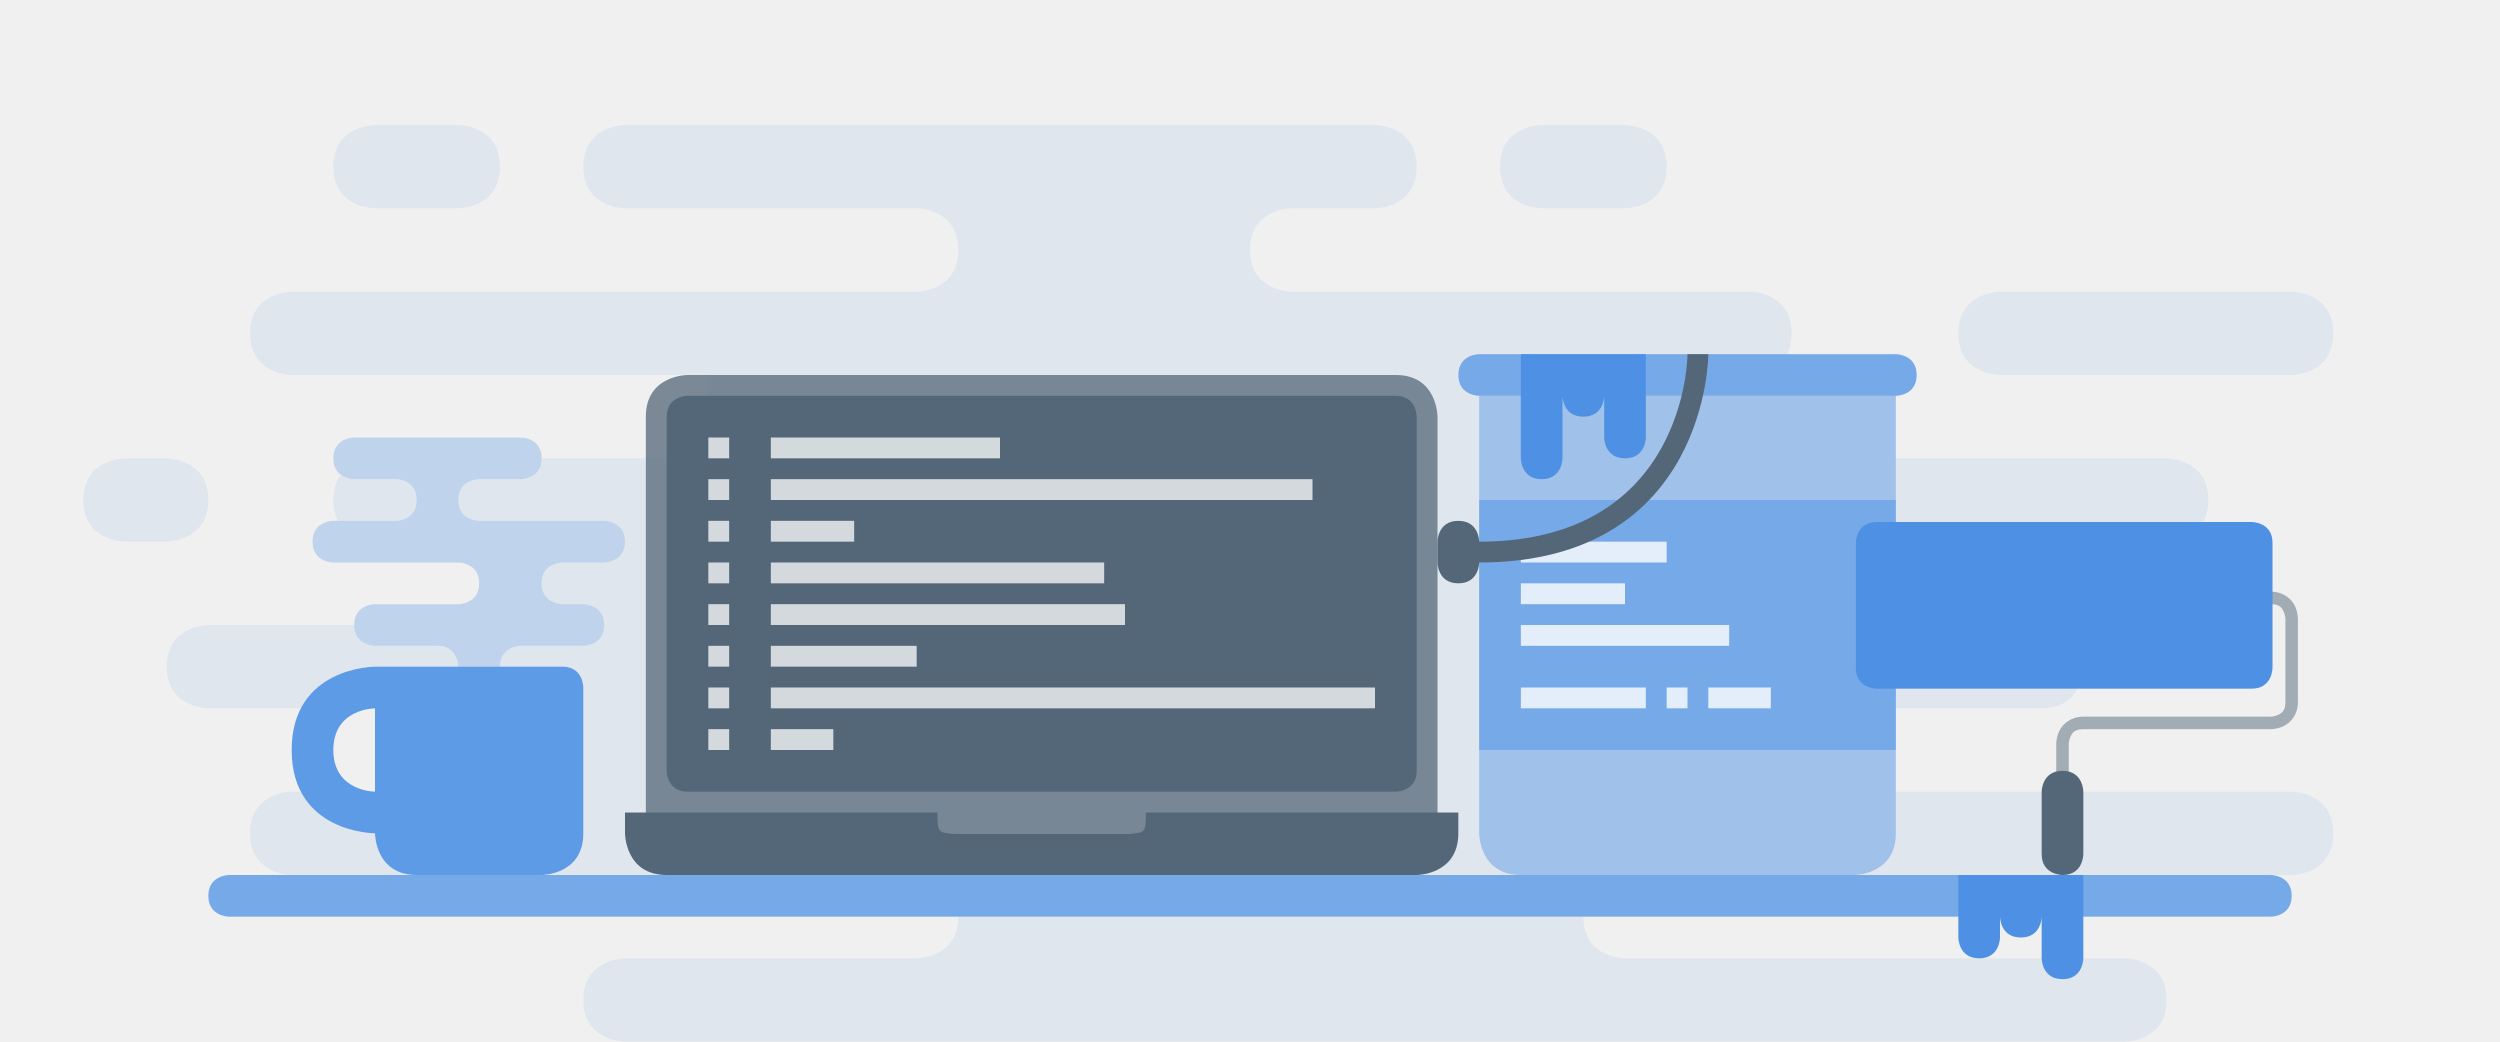
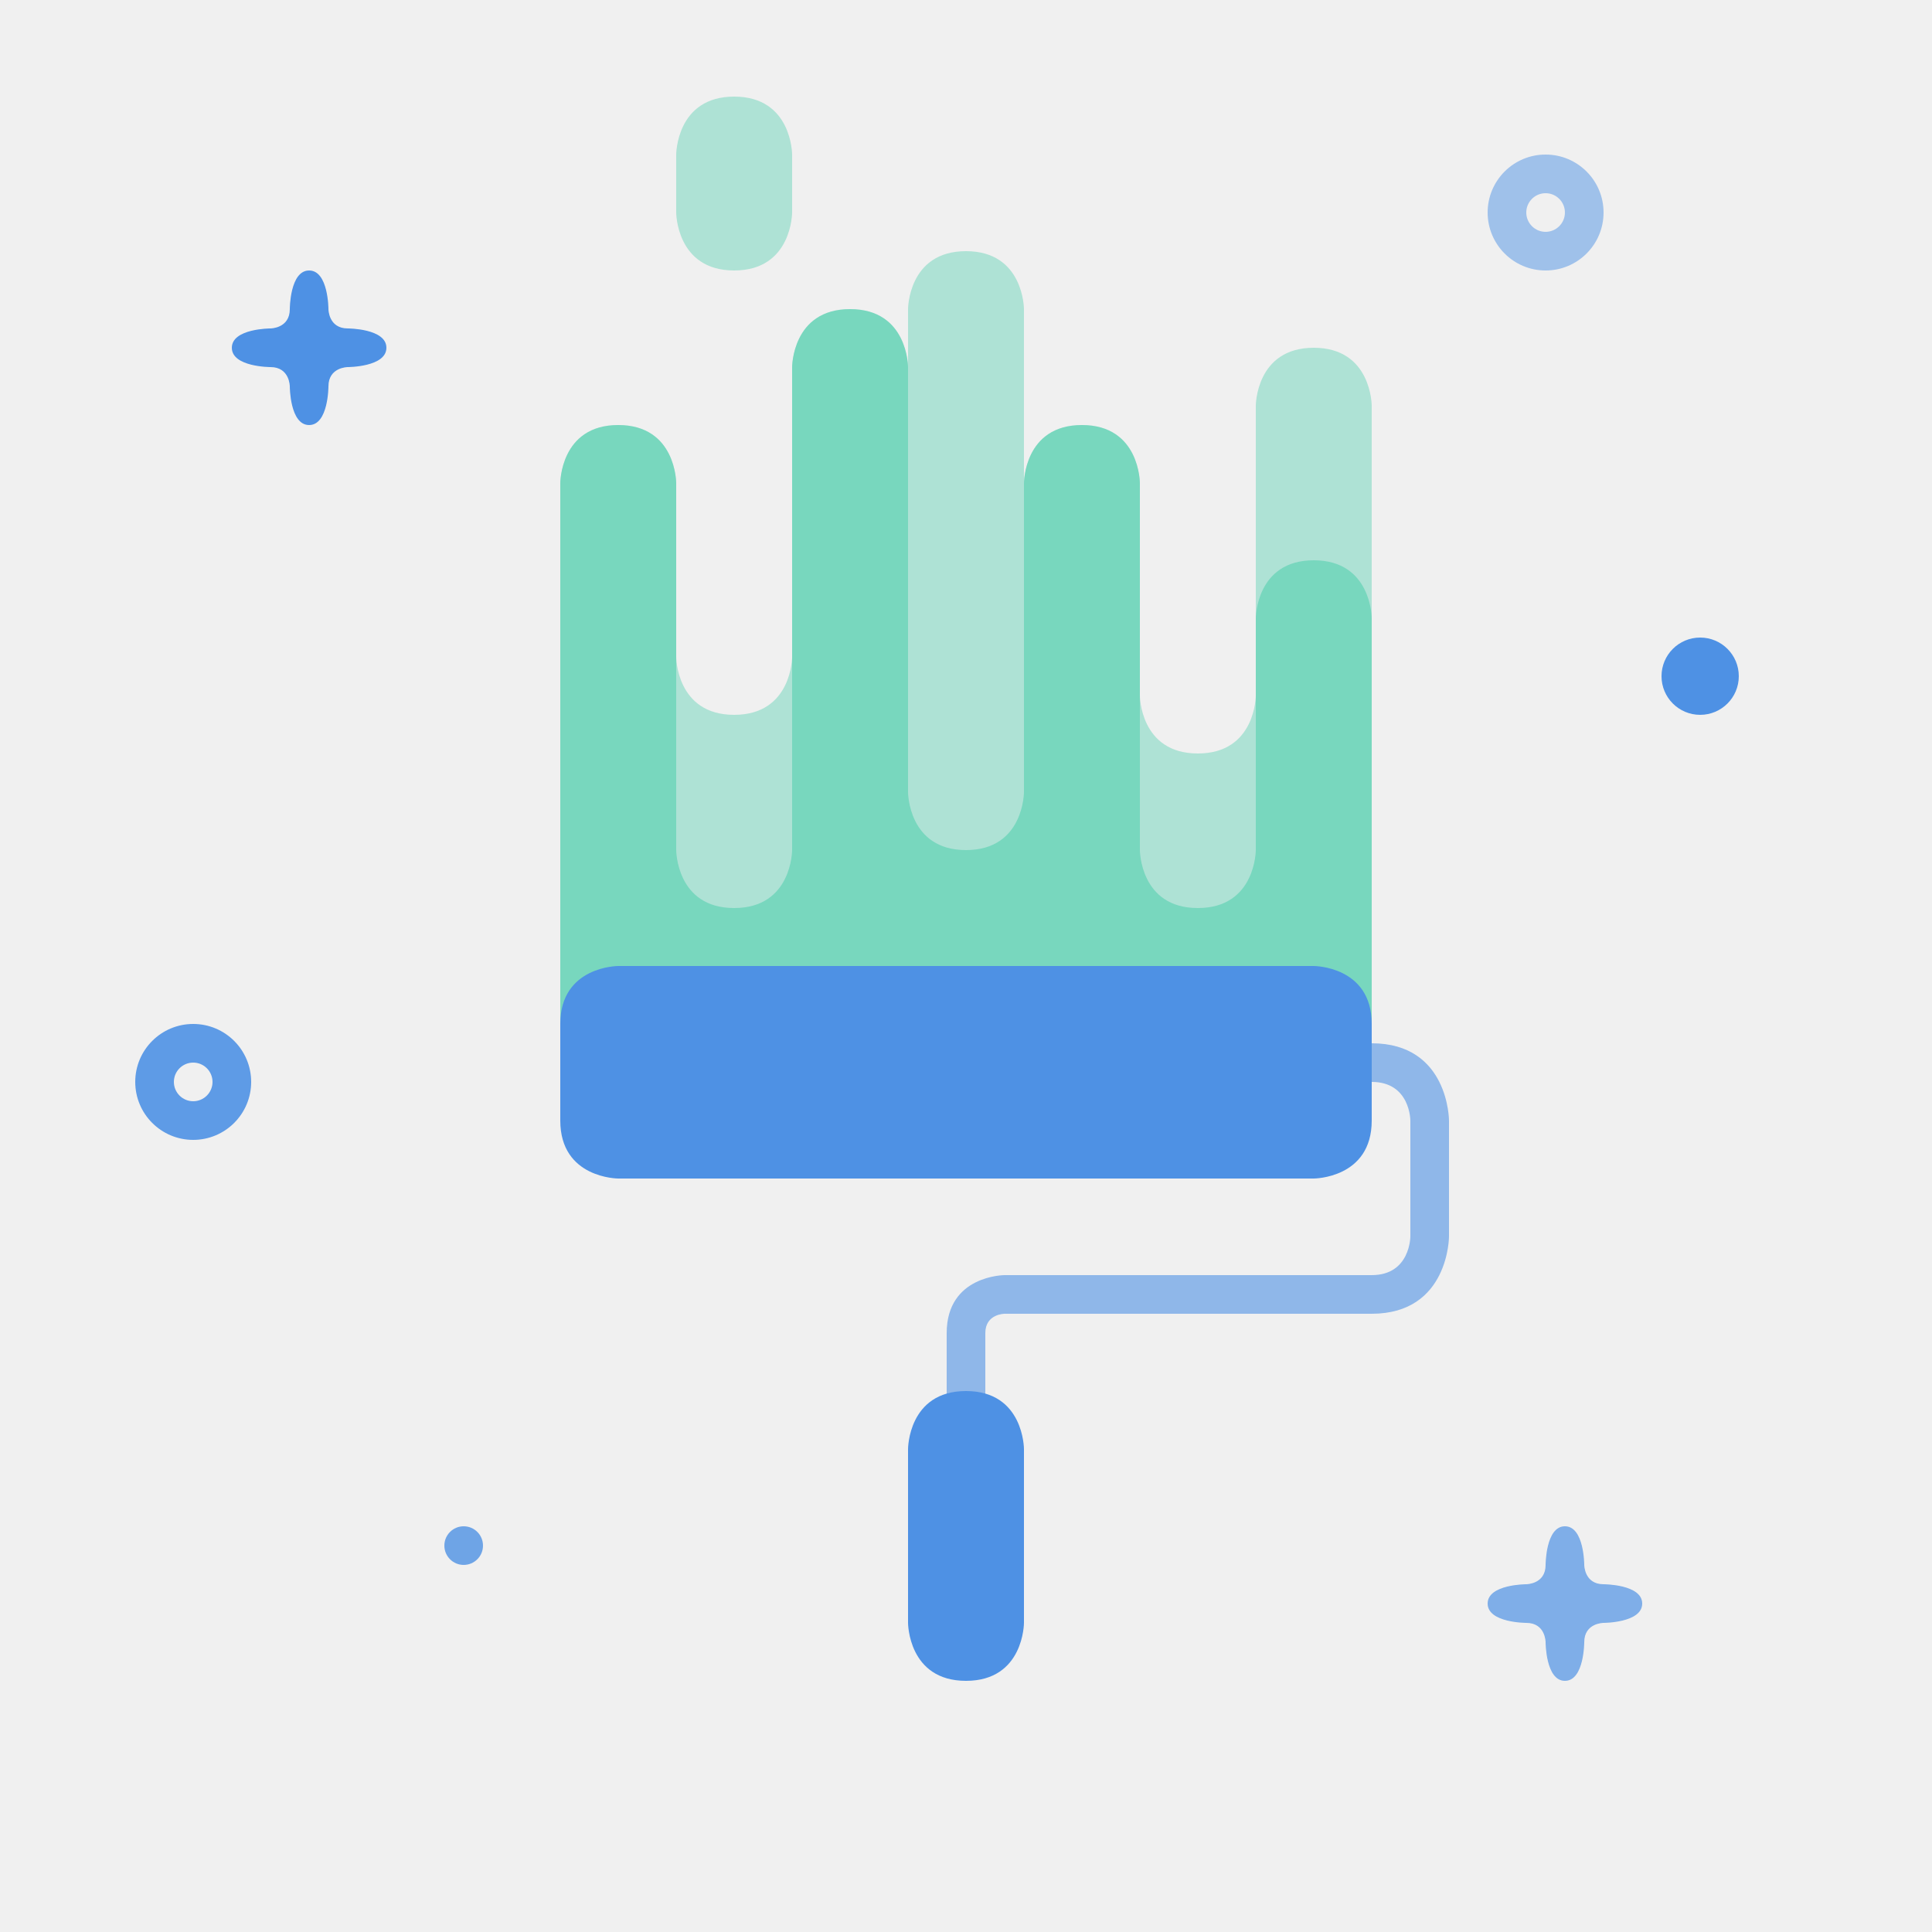
- <svg xmlns="http://www.w3.org/2000/svg" version="1.1" id="svg4282" viewBox="0 0 600 250" height="250" width="600">
-   <defs id="defs4284" />
-   <path style="opacity:0.1;fill:#4e91e4" d="M 90 30 C 90 30 80 30 80 40 C 80 50 90 50 90 50 L 110 50 C 110 50 120 50 120 40 C 120 30 110 30 110 30 L 90 30 z M 150 30 C 150 30 140 30 140 40 C 140 50 150 50 150 50 L 220 50 C 220 50 230 50 230 60 C 230 70 220 70 220 70 L 70 70 C 70 70 60 70 60 80 C 60 90 70 90 70 90 L 170 90 L 170 110 L 130 110 C 130 115 125 115 125 115 L 115 115 C 115 115 110 115 110 120 C 110 125 115 125 115 125 L 145 125 C 145 125 150 125 150 130 C 150 135 145 135 145 135 L 135 135 C 135 135 130 135 130 140 C 130 145 135 145 135 145 L 140 145 C 140 145 145 145 145 150 C 145 155 140 155 140 155 L 125 155 C 125 155 120 155 120 160 L 135 160 C 140 160 140 165 140 165 L 140 180 L 140 200 C 140 210 130 210 130 210 L 220 210 L 365 210 C 355 210 355 200 355 200 L 355 95 C 355 95 350 95 350 90 C 350 85 355 85 355 85 L 428.893 85 C 429.57 83.7 430 82.066 430 80 C 430 70 420 70 420 70 L 310 70 C 310 70 300 70 300 60 C 300 50 310 50 310 50 L 330 50 C 330 50 340 50 340 40 C 340 30 330 30 330 30 L 150 30 z M 370 30 C 370 30 360 30 360 40 C 360 50 370 50 370 50 L 390 50 C 390 50 400 50 400 40 C 400 30 390 30 390 30 L 370 30 z M 480 70 C 480 70 470 70 470 80 C 470 90 480 90 480 90 L 550 90 C 550 90 560 90 560 80 C 560 70 550 70 550 70 L 480 70 z M 30 110 C 30 110 20 110 20 120 C 20 130 30 130 30 130 L 40 130 C 40 130 50 130 50 120 C 50 110 40 110 40 110 L 30 110 z M 455 110 L 455 130 L 520 130 C 520 130 530 130 530 120 C 530 110 520 110 520 110 L 455 110 z M 81.789 113.93 C 80.733 115.367 80 117.313 80 120 C 80 122.066 80.43 123.7 81.107 125 L 95 125 C 95 125 100 125 100 120 C 100 115 95 115 95 115 L 85 115 C 85 115 83.225 114.99 81.789 113.93 z M 50 150 C 50 150 40 150 40 160 C 40 170 50 170 50 170 L 72.217 170 C 77.419 160.011 90 160 90 160 L 110 160 C 110 160 110 155 105 155 L 90 155 C 90 155 85 155 85 150 L 50 150 z M 455 150 L 455 170 L 490 170 C 500 170 500 160 500 160 L 490 150 L 455 150 z M 70 190 C 70 190 60 190 60 200 C 60 210 70 210 70 210 L 100 210 C 90 210 90 200 90 200 C 90 200 77.419 199.989 72.217 190 L 70 190 z M 455 190 L 455 200 C 455 210 445 210 445 210 L 545 210 L 550 210 C 550 210 560 210 560 200 C 560 190 550 190 550 190 L 455 190 z M 230 220 C 230 230 220 230 220 230 L 150 230 C 150 230 140 230 140 240 C 140 250 150 250 150 250 L 180 250 L 510 250 C 510 250 520 250 520 240 C 520 230 510 230 510 230 L 390 230 C 390 230 380 230 380 220 L 230 220 z " id="path832" />
-   <path id="path1471" d="m 110,160 c 0,0 0,-5 -5,-5 H 90 c 0,0 -5,0 -5,-5 0,-5 5,-5 5,-5 H 110 c 0,0 5,0 5,-5 0,-5 -5,-5 -5,-5 H 80 c 0,0 -5,0 -5,-5 0,-5 5,-5 5,-5 h 15 c 0,0 5,0 5,-5 0,-5 -5,-5 -5,-5 h -10 c 0,0 -5,0 -5,-5 0,-5 5,-5 5,-5 H 125 c 0,0 5,0 5,5 0,5 -5,5 -5,5 h -10 c 0,0 -5,0 -5,5 0,5 5,5 5,5 h 30 c 0,0 5,0 5,5 0,5 -5,5 -5,5 h -10 c 0,0 -5,0 -5,5 0,5 5,5 5,5 h 5 c 0,0 5,0 5,5 0,5 -5,5 -5,5 h -15 c 0,0 -5,0 -5,5 z" style="opacity:0.3;fill:#4e91e4" />
-   <path style="opacity:0.9;fill:#4e91e4" id="path1465" d="m 90,160 c 0,0 -20,0 -20,20 -10e-7,20 20,20 20,20 0,0 -10e-7,10 10,10 H 115 130 c 0,0 10,0 10,-10 v -35 c 0,0 1e-5,-5 -5,-5 z m 0,10 v 20 c 0,0 -10,0 -10,-10 0,-10 10,-10 10,-10 z" />
-   <path style="opacity:0.75;fill:#4e91e4" id="path834" d="m 455,95 c 0,0 5,0 5,-5 0,-5 -5,-5 -5,-5 h -100 c 0,0 -5,0 -5,5 0,5 5,5 5,5 z" />
-   <path style="opacity:0.5;fill:#4e91e4" id="path831" d="m 445,210 c 0,0 10,0 10,-10 V 95 h -100 v 105 c 0,0 0,10 10,10 z" />
-   <path style="opacity:0.5;fill:#4e91e4" id="path858" d="m 355,120 h 100 v 60 h -100 z" />
-   <path style="opacity:0.8;fill:#ffffff" id="path861" d="m 365,130 v 5 h 35 v -5 z m 0,10 v 5 h 25 v -5 z m 0,10 v 5 h 50 v -5 z m 0,15 v 5 h 30 v -5 z m 35,0 v 5 h 5 v -5 z m 10,0 v 5 h 15 v -5 z" />
-   <path id="path842" d="m 410,85 c 0,0 0,50 -55,50 0,0 0,5 -5,5 -5,0 -5,-5 -5,-5 v -5 c 0,0 0,-5 5,-5 5,0 5,5 5,5 50,0 50,-45 50,-45 z" style="fill:#546778;fill-opacity:1" />
-   <path style="fill:#4e91e4" id="path818" d="m 500,210 v 20 c 0,0 0,5 -5,5 -5,0 -5,-5 -5,-5 v -10 c 0,0 0,5 -5,5 -5,0 -5,-5 -5,-5 v 5 c 0,0 0,5 -5,5 -5,0 -5,-5 -5,-5 v -15 z" />
-   <path style="fill:#4e91e4" id="path847" d="m 365,85 v 25 c 0,0 0,5 5,5 5,0 5,-5 5,-5 V 95 c 0,0 0,5 5,5 5,0 5,-5 5,-5 v 10 c 0,0 0,5 5,5 5,0 5,-5 5,-5 V 85 Z" />
-   <path style="fill:#546778;fill-opacity:1" id="path875" d="M 350,195 H 275 c 10e-6,5 10e-6,5 -5,5 H 230 c -5,0 -5,0 -5,-5 H 150 v 5 c 0,0 1e-5,10 10,10 h 180 c 0,0 10,0 10,-10 z" />
-   <path style="opacity:0.75;fill:#546778;fill-opacity:1" id="path878" d="M 155,200 H 345 V 100 c 0,0 0,-10 -10,-10 H 165 c 0,0 -10,3e-5 -10,10 z" />
-   <path id="path881" d="m 165,95 c 0,0 -5,0 -5,5 v 85 c 0,0 0,5 5,5 h 170 c 0,0 5,0 5,-5 v -85 c 0,0 0,-5 -5,-5 z" style="fill:#546778;fill-opacity:1;stroke:none;stroke-width:1px;stroke-linecap:butt;stroke-linejoin:miter;stroke-opacity:1" />
-   <path id="path886" d="m 170,105 v 5 h 5 v -5 z m 15,0 v 5 h 55 v -5 z m -15,10 v 5 h 5 v -5 z m 15,0 v 5 h 130 v -5 z m -15,10 v 5 h 5 v -5 z m 15,0 v 5 h 20 v -5 z m -15,10 v 5 h 5 v -5 z m 15,0 v 5 h 80 v -5 z m -15,10 v 5 h 5 v -5 z m 15,0 v 5 h 85 v -5 z m -15,10 v 5 h 5 v -5 z m 15,0 v 5 h 35 v -5 z m -15,10 v 5 h 5 v -5 z m 15,0 v 5 h 145 v -5 z m -15,10 v 5 h 5 v -5 z m 15,0 v 5 h 15 v -5 z" style="opacity:0.75;fill:#ffffff" />
-   <path id="path1477" d="m 540,142 v 3 h 5 c 2,0 2.587,0.778 3.033,1.67 0.446,0.892 0.467,1.83 0.467,1.83 v 20 c 0,2 -0.778,2.587 -1.67,3.033 C 545.938,171.979 545,172 545,172 h -45 c -3,0 -4.913,1.722 -5.717,3.33 C 493.479,176.938 493.5,178.5 493.5,178.5 v 10 h 3 v -10 c 0,0 0.021,-0.938 0.467,-1.83 C 497.413,175.778 498,175 500,175 h 45 c 0,0 1.562,0.021 3.17,-0.783 C 549.778,173.413 551.5,171.5 551.5,168.5 v -20 c 0,0 0.021,-1.562 -0.783,-3.17 C 549.913,143.722 548,142 545,142 Z" style="opacity:0.5;fill:#546778" />
-   <path style="fill:#546778" id="path1475" d="m 495,210 c 0,0 -5,0 -5,-5 v -15 c 0,0 0,-5 5,-5 5,0 5,5 5,5 v 15 c 0,0 0,5 -5,5 z" />
-   <path style="fill:#4e91e4" id="path1479" d="m 545.407,160.278 c 0,0 0,5 -5,5 h -90 c 0,0 -5,0 -5,-5 v -30 c 0,0 0,-5 5,-5 h 90 c 0,0 5,0 5,5 z" />
-   <path style="opacity:0.75;fill:#4e91e4" id="path825" d="m 55,210 c 0,0 -5,0 -5,5 0,5 5,5 5,5 h 490 c 0,0 5,0 5,-5 0,-5 -5,-5 -5,-5 z" />
+ <svg xmlns="http://www.w3.org/2000/svg" width="100" height="100" viewBox="0 0 100 100" version="1.1" id="svg830">
+   <defs id="defs824" />
+   <path style="opacity:0.4;fill:#4ccdac;stroke-width:0.571" d="m 38,5 c -3,0 -3,3 -3,3 v 3 c 0,0 0,3 3,3 3,0 3,-3 3,-3 V 8 c 0,0 0,-3 -3,-3 z m 12,8 c -3,0 -3,3 -3,3 v 3 c 0,0 0,-3 -3,-3 -3,0 -3,3 -3,3 v 15 c 0,0 0,3 -3,3 -3,0 -3,-3 -3,-3 v -9 c 0,0 0,-3 -3,-3 -3,0 -3,3 -3,3 V 53 H 71 V 21 c 0,0 0,-3 -3,-3 -3,0 -3,3 -3,3 v 15 c 0,0 0,3 -3,3 -3,0 -3,-3 -3,-3 V 25 c 0,0 0,-3 -3,-3 -3,0 -3,3 -3,3 v -9 c 0,0 0,-3 -3,-3 z" id="path843" />
+   <path style="opacity:0.55;fill:#4ccdac;stroke-width:0.571" d="m 44,16 c -3,0 -3,3 -3,3 v 25 c 0,0 0,3 -3,3 -3,0 -3,-3 -3,-3 V 25 c 0,0 0,-3 -3,-3 -3,0 -3,3 -3,3 V 53 H 71 V 32 c 0,0 0,-3 -3,-3 -3,0 -3,3 -3,3 v 12 c 0,0 0,3 -3,3 -3,0 -3,-3 -3,-3 V 25 c 0,0 0,-3 -3,-3 -3,0 -3,3 -3,3 v 16 c 0,0 0,3 -3,3 -3,0 -3,-3 -3,-3 V 19 c 0,0 0,-3 -3,-3 z" id="path845" />
+   <path style="opacity:0.6;fill:#4e91e4;stroke-width:0.632" d="m 71,56 c 2,0 2,2 2,2 v 6 c 0,0 0,2 -2,2 H 52 c 0,0 -3,0 -3,3 v 4 h 2 v -4 c 0,-1 1,-1 1,-1 h 19 c 4,0 4,-4 4,-4 v -6 c 0,0 0,-4 -4,-4 z" id="path832" />
+   <path style="fill:#4e91e4;stroke-width:0.571" d="m 32,50 h 36 c 0,0 3,0 3,3 v 5 c 0,3 -3,3 -3,3 H 32 c 0,0 -3,0 -3,-3 v -5 c 0,-3 3,-3 3,-3 z" id="path834" />
+   <path style="fill:#4e91e4" d="m 15,20 c 0,0 0,-1 -1,-1 0,0 -2,0 -2,-1 0,-1 2,-1 2,-1 0,0 1,0 1,-1 0,0 0,-2 1,-2 1,0 1,2 1,2 0,0 0,1 1,1 0,0 2,0 2,1 0,1 -2,1 -2,1 0,0 -1,0 -1,1 0,0 0,2 -1,2 -1,0 -1,-2 -1,-2 z" id="path933" />
+   <path style="opacity:0.5;fill:#4e91e4" d="m 80,8 c -1.657,0 -3,1.343 -3,3 0,1.657 1.343,3 3,3 1.657,0 3,-1.343 3,-3 0,-1.657 -1.343,-3 -3,-3 z m 0,2 c 0.552,0 1,0.448 1,1 0,0.552 -0.448,1 -1,1 -0.552,0 -1,-0.448 -1,-1 0,-0.552 0.448,-1 1,-1 z" id="path943" />
+   <path style="opacity:1;fill:#4e91e4" d="m 90,35 c 0,1.105 -0.895,2 -2,2 -1.105,0 -2,-0.895 -2,-2 0,-1.105 0.895,-2 2,-2 1.105,0 2,0.895 2,2 z" id="path950" />
+   <path id="path953" d="m 80,85 c 0,0 0,-1 -1,-1 0,0 -2,0 -2,-1 0,-1 2,-1 2,-1 0,0 1,0 1,-1 0,0 0,-2 1,-2 1,0 1,2 1,2 0,0 0,1 1,1 0,0 2,0 2,1 0,1 -2,1 -2,1 0,0 -1,0 -1,1 0,0 0,2 -1,2 -1,0 -1,-2 -1,-2 z" style="opacity:0.7;fill:#4e91e4" />
+   <path id="path955" d="m 10,53 c -1.657,0 -3,1.343 -3,3 0,1.657 1.343,3 3,3 1.657,0 3,-1.343 3,-3 0,-1.657 -1.343,-3 -3,-3 z m 0,2 c 0.552,0 1,0.448 1,1 0,0.552 -0.448,1 -1,1 -0.552,0 -1,-0.448 -1,-1 0,-0.552 0.448,-1 1,-1 z" style="opacity:0.9;fill:#4e91e4" />
+   <path style="opacity:0.8;fill:#4e91e4" d="m 25,80 a 1,1 0 0 1 -1,1 1,1 0 0 1 -1,-1 1,1 0 0 1 1,-1 1,1 0 0 1 1,1 z" id="path957" />
+   <path id="path4941" d="m 47,75 v 9 c 0,0 0,3 3,3 3,0 3,-3 3,-3 v -9 c 0,0 0,-3 -3,-3 -3,0 -3,3 -3,3 z" style="fill:#4e91e4" />
</svg>
